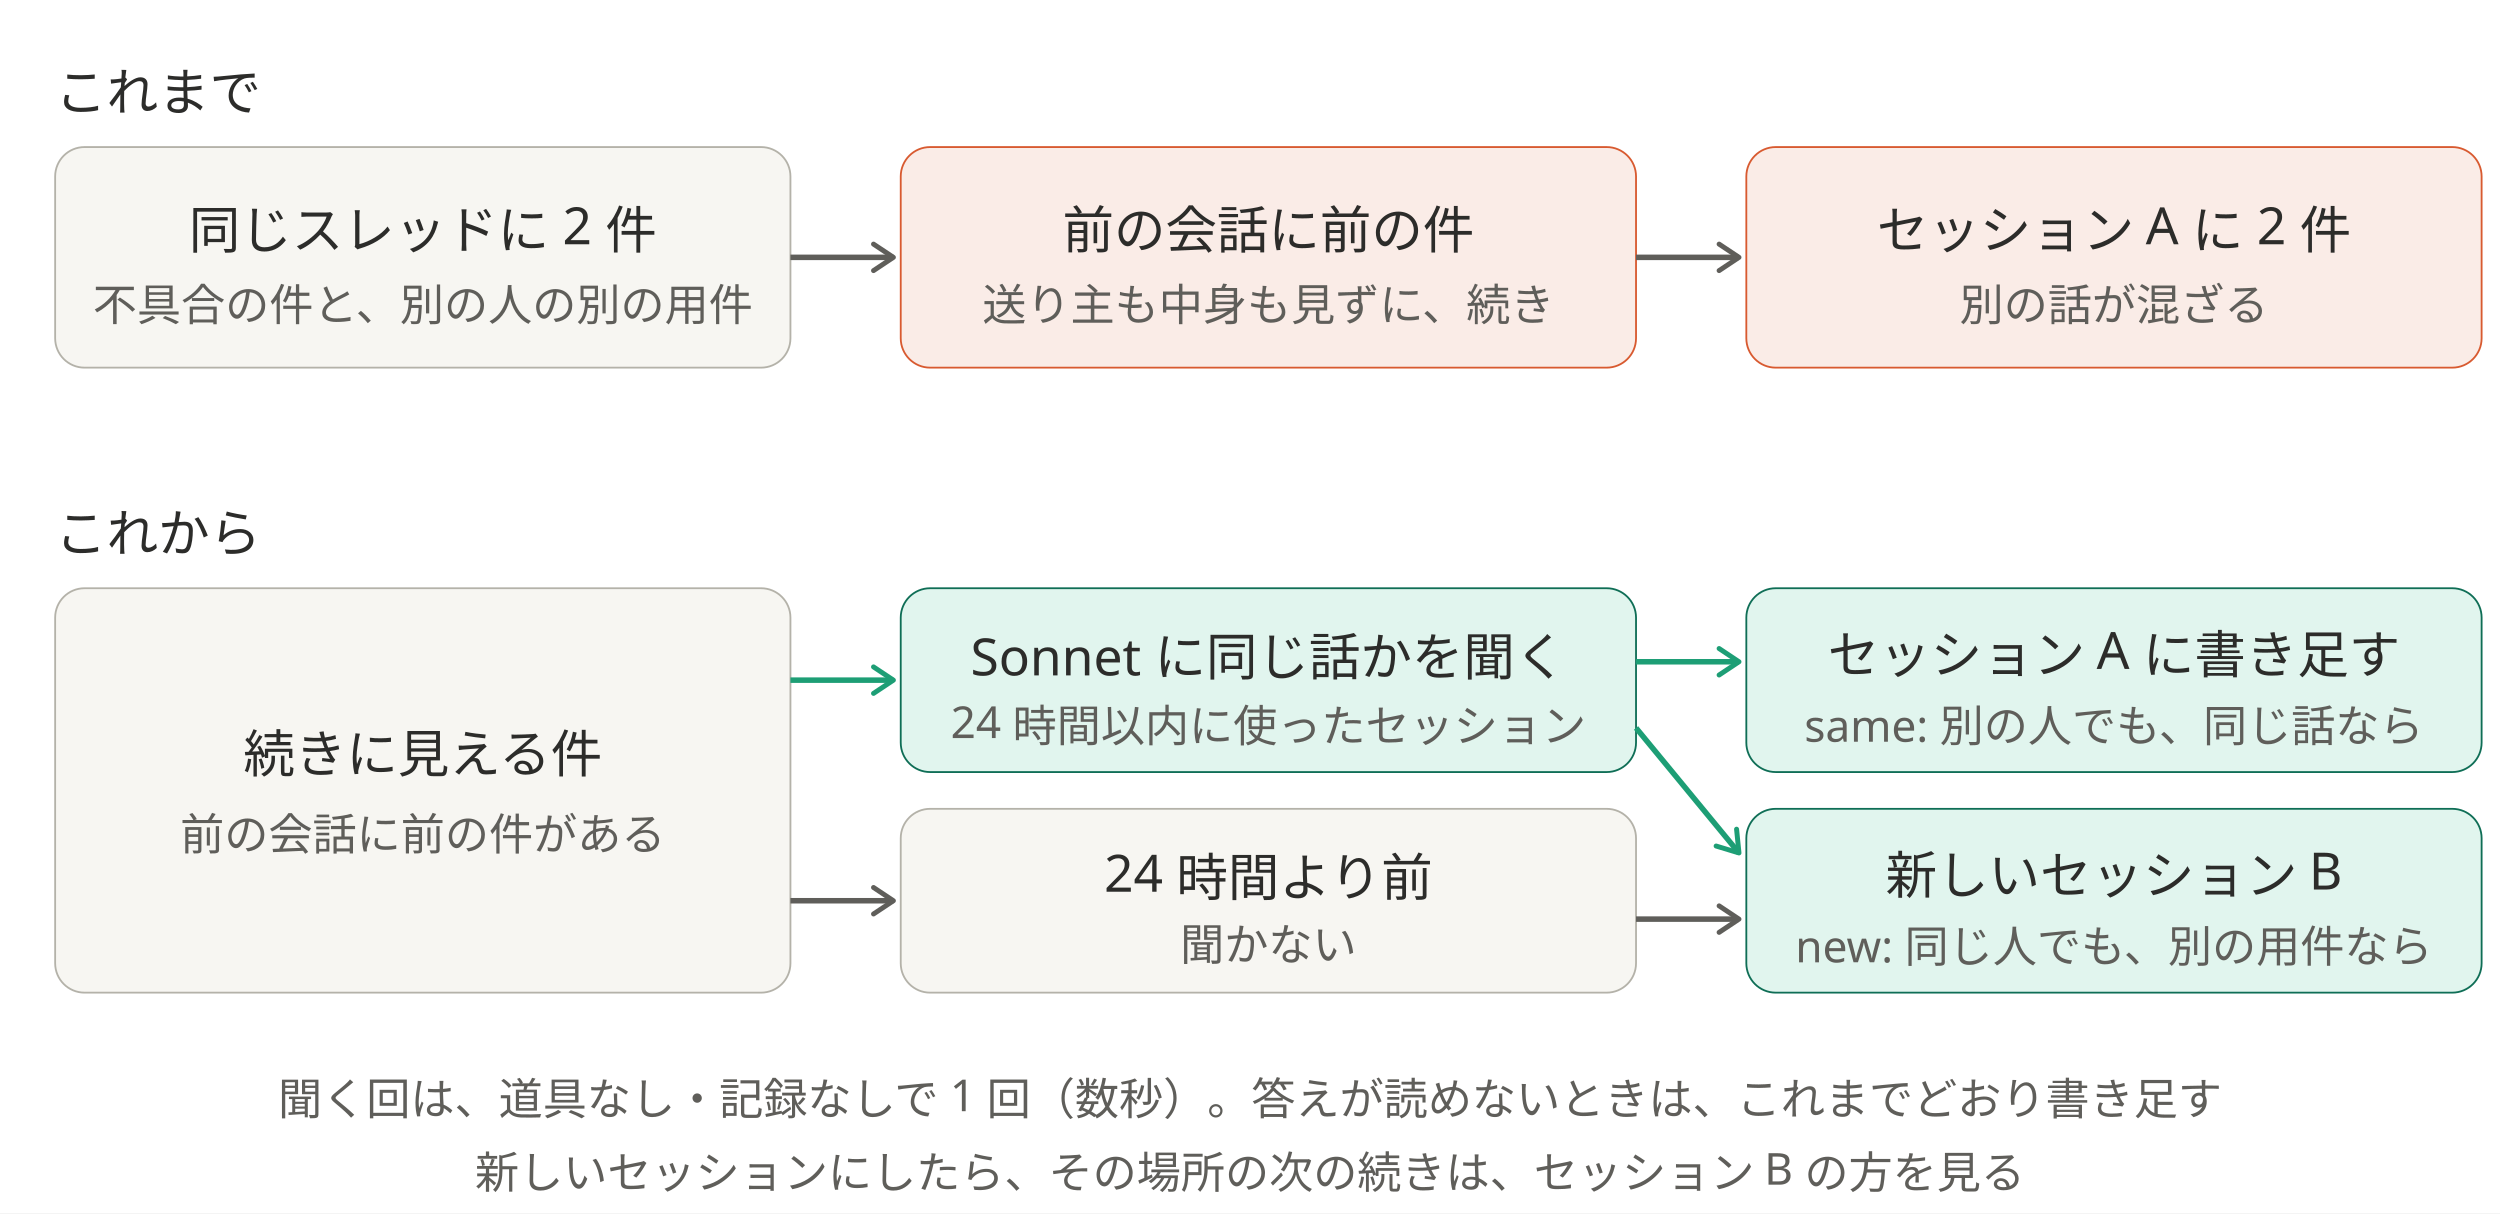
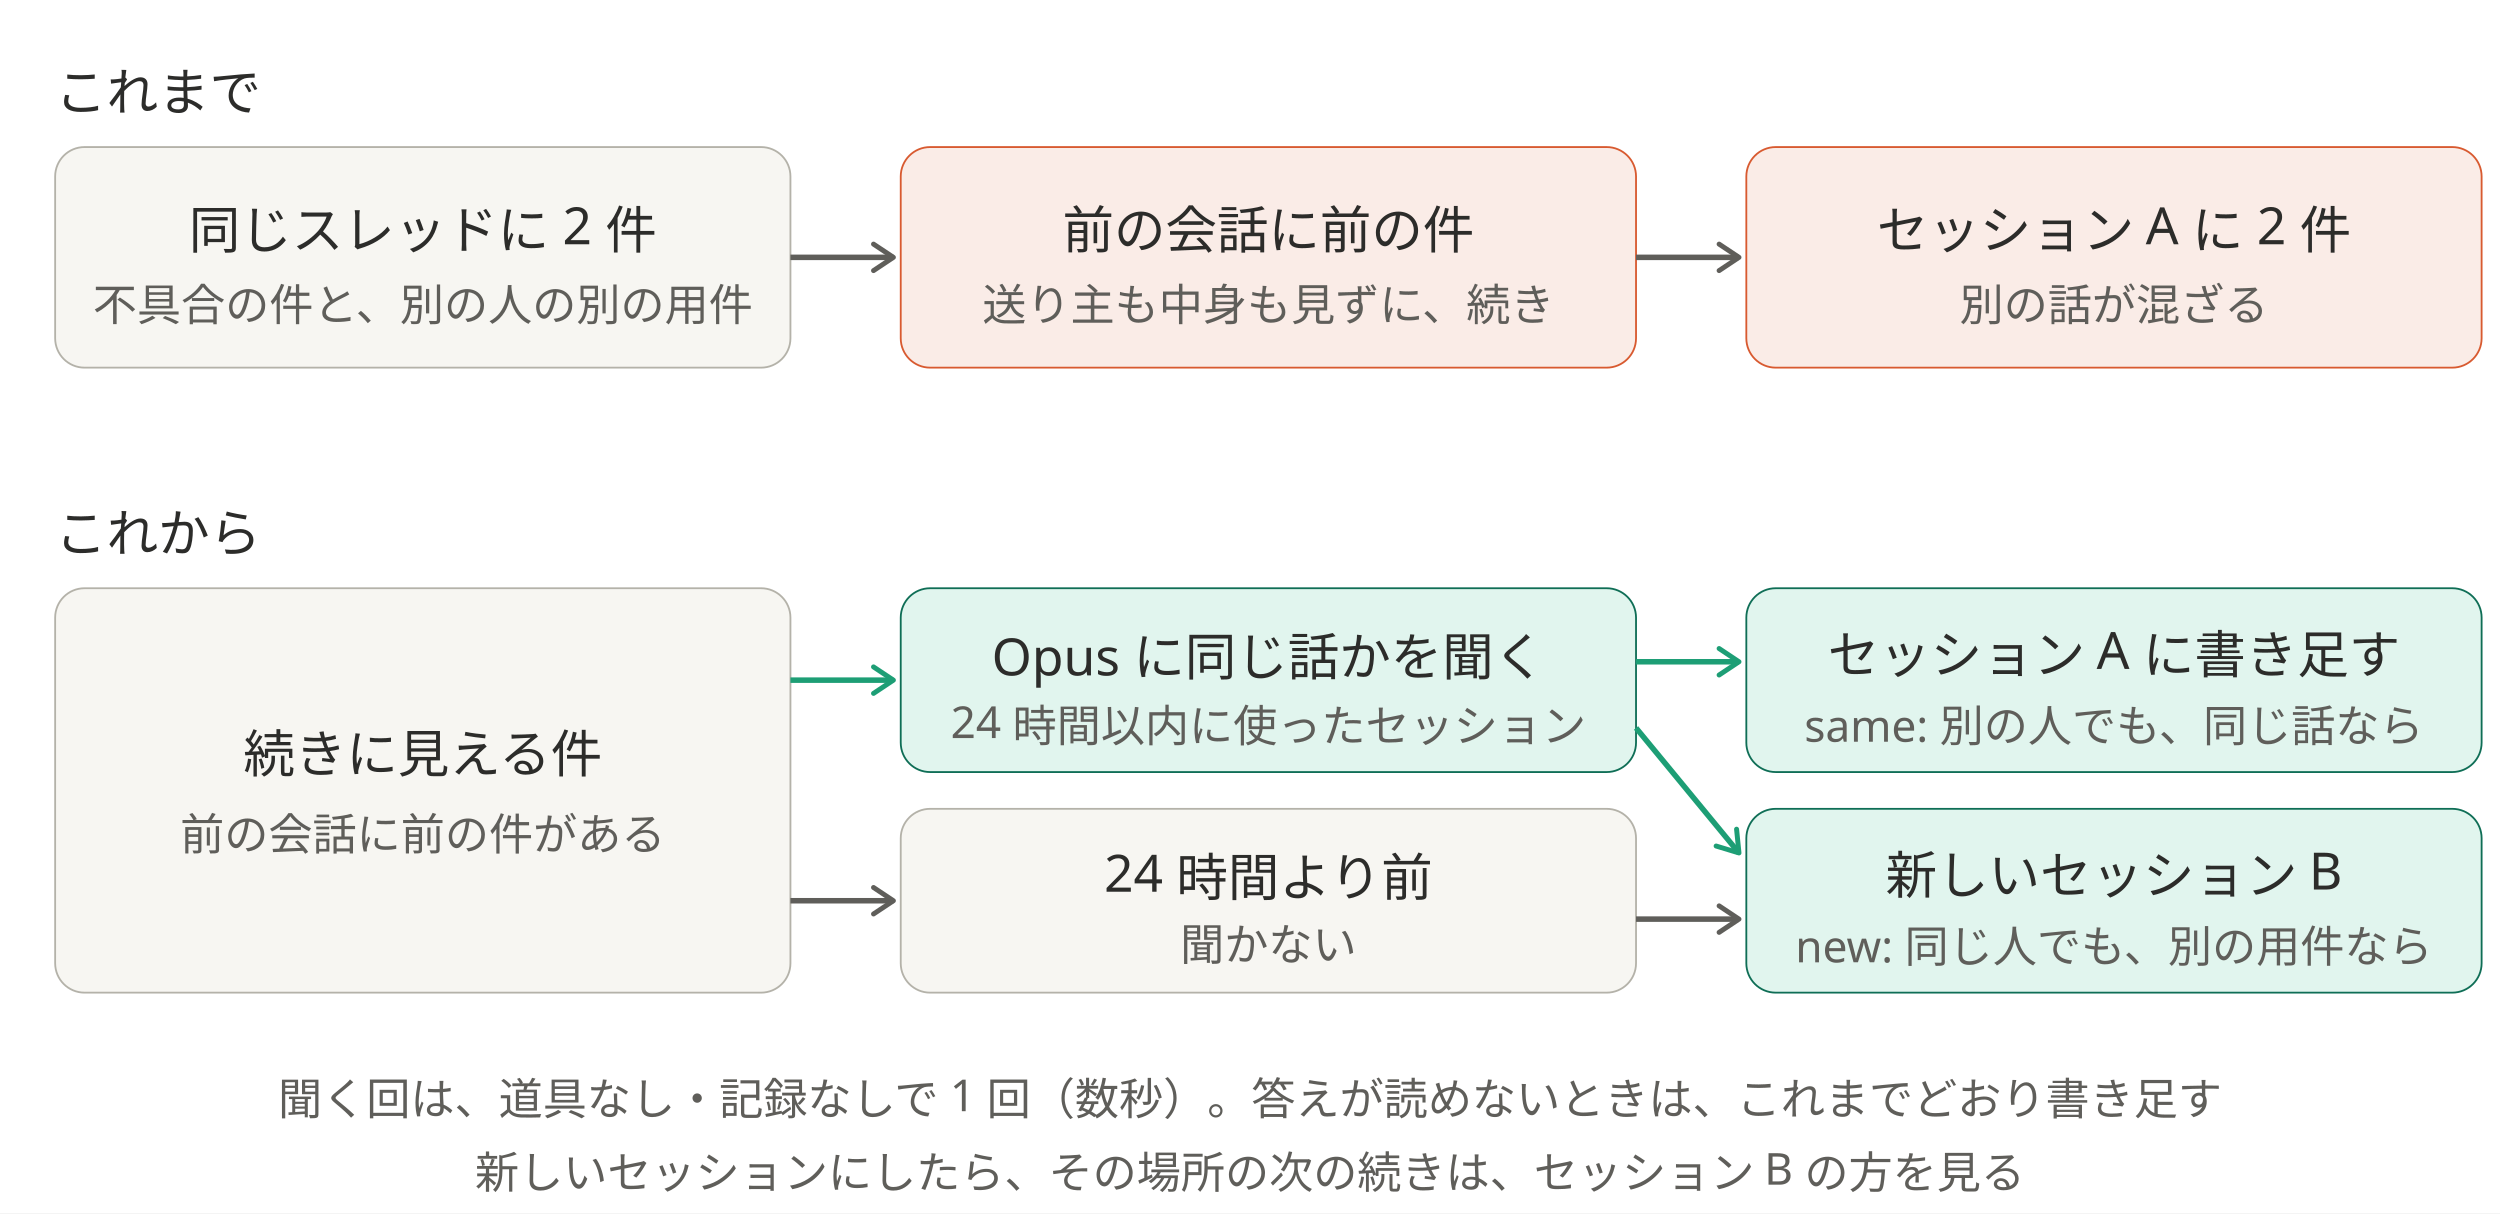
<svg xmlns="http://www.w3.org/2000/svg" width="680" height="330" viewBox="0 0 680 330" role="img" font-family="'Segoe UI','Hiragino Sans','Noto Sans JP','Yu Gothic UI','Meiryo',sans-serif">
  <defs>
    <marker id="a-gray" viewBox="0 0 10 10" refX="8" refY="5" markerWidth="6" markerHeight="6" orient="auto-start-reverse">
      <path d="M2 1L8 5L2 9" fill="none" stroke="#5F5E5A" stroke-width="1.5" stroke-linecap="round" stroke-linejoin="round" />
    </marker>
    <marker id="a-teal" viewBox="0 0 10 10" refX="8" refY="5" markerWidth="6" markerHeight="6" orient="auto-start-reverse">
      <path d="M2 1L8 5L2 9" fill="none" stroke="#1D9E75" stroke-width="1.5" stroke-linecap="round" stroke-linejoin="round" />
    </marker>
  </defs>
  <rect width="680" height="330" fill="#FFFFFF" />
  <text x="15" y="24" font-size="14" font-weight="500" fill="#2C2C2A" text-anchor="start" dominant-baseline="central">これまで</text>
  <rect x="15" y="40" width="200" height="60" rx="8" fill="#F7F6F2" stroke="#B4B2A9" stroke-width="0.5" />
  <text x="115.0" y="61.5" font-size="14" font-weight="500" fill="#2C2C2A" text-anchor="middle" dominant-baseline="central">同じスレッドに 2 件</text>
  <text x="115.0" y="82.0" font-size="12" font-weight="400" fill="#5F5E5A" text-anchor="middle" dominant-baseline="central">不具合の件と、別の人の別の用件</text>
  <rect x="245" y="40" width="200" height="60" rx="8" fill="#FAECE7" stroke="#D85A30" stroke-width="0.5" />
  <text x="345.0" y="61.5" font-size="14" font-weight="500" fill="#2C2C2A" text-anchor="middle" dominant-baseline="central">前の会話に前の件</text>
  <text x="345.0" y="82.0" font-size="12" font-weight="400" fill="#5F5E5A" text-anchor="middle" dominant-baseline="central">送り主も中身も見ずに、続き</text>
  <rect x="475" y="40" width="200" height="60" rx="8" fill="#FAECE7" stroke="#D85A30" stroke-width="0.5" />
  <text x="575.0" y="61.5" font-size="14" font-weight="500" fill="#2C2C2A" text-anchor="middle" dominant-baseline="central">セッション A に 2 件</text>
  <text x="575.0" y="82.0" font-size="12" font-weight="400" fill="#5F5E5A" text-anchor="middle" dominant-baseline="central">別の話が混ざる</text>
  <path d="M215 70 L243 70" fill="none" stroke="#5F5E5A" stroke-width="1.5" marker-end="url(#a-gray)" />
  <path d="M445 70 L473 70" fill="none" stroke="#5F5E5A" stroke-width="1.5" marker-end="url(#a-gray)" />
  <text x="15" y="144" font-size="14" font-weight="500" fill="#2C2C2A" text-anchor="start" dominant-baseline="central">これから</text>
  <rect x="15" y="160" width="200" height="110" rx="8" fill="#F7F6F2" stroke="#B4B2A9" stroke-width="0.5" />
  <text x="115.0" y="204.0" font-size="14" font-weight="500" fill="#2C2C2A" text-anchor="middle" dominant-baseline="central">続きに見える件</text>
  <text x="115.0" y="226.0" font-size="12" font-weight="400" fill="#5F5E5A" text-anchor="middle" dominant-baseline="central">前の会話に前の件がある</text>
  <rect x="245" y="160" width="200" height="50" rx="8" fill="#E1F5EE" stroke="#0F6E56" stroke-width="0.5" />
-   <text x="345.0" y="177.0" font-size="14" font-weight="500" fill="#2C2C2A" text-anchor="middle" dominant-baseline="central">Sonnet に同じ話かを聞く</text>
+   <text x="345.0" y="177.0" font-size="14" font-weight="500" fill="#2C2C2A" text-anchor="middle" dominant-baseline="central">Opus に同じ話かを聞く</text>
  <text x="345.0" y="196.0" font-size="12" font-weight="400" fill="#5F5E5A" text-anchor="middle" dominant-baseline="central">24 時間以内に使ったセッション</text>
  <rect x="245" y="220" width="200" height="50" rx="8" fill="#F7F6F2" stroke="#B4B2A9" stroke-width="0.5" />
  <text x="345.0" y="237.0" font-size="14" font-weight="500" fill="#2C2C2A" text-anchor="middle" dominant-baseline="central">24 時間より前</text>
  <text x="345.0" y="256.0" font-size="12" font-weight="400" fill="#5F5E5A" text-anchor="middle" dominant-baseline="central">聞かない</text>
  <rect x="475" y="160" width="200" height="50" rx="8" fill="#E1F5EE" stroke="#0F6E56" stroke-width="0.5" />
  <text x="575.0" y="177.0" font-size="14" font-weight="500" fill="#2C2C2A" text-anchor="middle" dominant-baseline="central">セッション A に書き足す</text>
  <text x="575.0" y="196.0" font-size="12" font-weight="400" fill="#5F5E5A" text-anchor="middle" dominant-baseline="central">same: 別の人でも、同じ話なら</text>
  <rect x="475" y="220" width="200" height="50" rx="8" fill="#E1F5EE" stroke="#0F6E56" stroke-width="0.5" />
  <text x="575.0" y="237.0" font-size="14" font-weight="500" fill="#2C2C2A" text-anchor="middle" dominant-baseline="central">新しいセッション B</text>
  <text x="575.0" y="256.0" font-size="12" font-weight="400" fill="#5F5E5A" text-anchor="middle" dominant-baseline="central">new: 同じ人でも、別の用件なら</text>
  <path d="M215 185 L243 185" fill="none" stroke="#1D9E75" stroke-width="1.5" marker-end="url(#a-teal)" />
  <path d="M215 245 L243 245" fill="none" stroke="#5F5E5A" stroke-width="1.5" marker-end="url(#a-gray)" />
  <path d="M445 180 L473 180" fill="none" stroke="#1D9E75" stroke-width="1.5" marker-end="url(#a-teal)" />
  <path d="M445 198 L473 232" fill="none" stroke="#1D9E75" stroke-width="1.5" marker-end="url(#a-teal)" />
  <path d="M445 250 L473 250" fill="none" stroke="#5F5E5A" stroke-width="1.5" marker-end="url(#a-gray)" />
  <text x="340.0" y="298" font-size="12" font-weight="400" fill="#5F5E5A" text-anchor="middle" dominant-baseline="central">聞く回は、道具なし・記録なしで 1 回（数秒）。答えが読めないときは、これまでどおり書き足す</text>
  <text x="340.0" y="318" font-size="12" font-weight="400" fill="#5F5E5A" text-anchor="middle" dominant-baseline="central">新しいセッションにしたら、その場所の次の続きは、セッション B の方を見る</text>
</svg>
